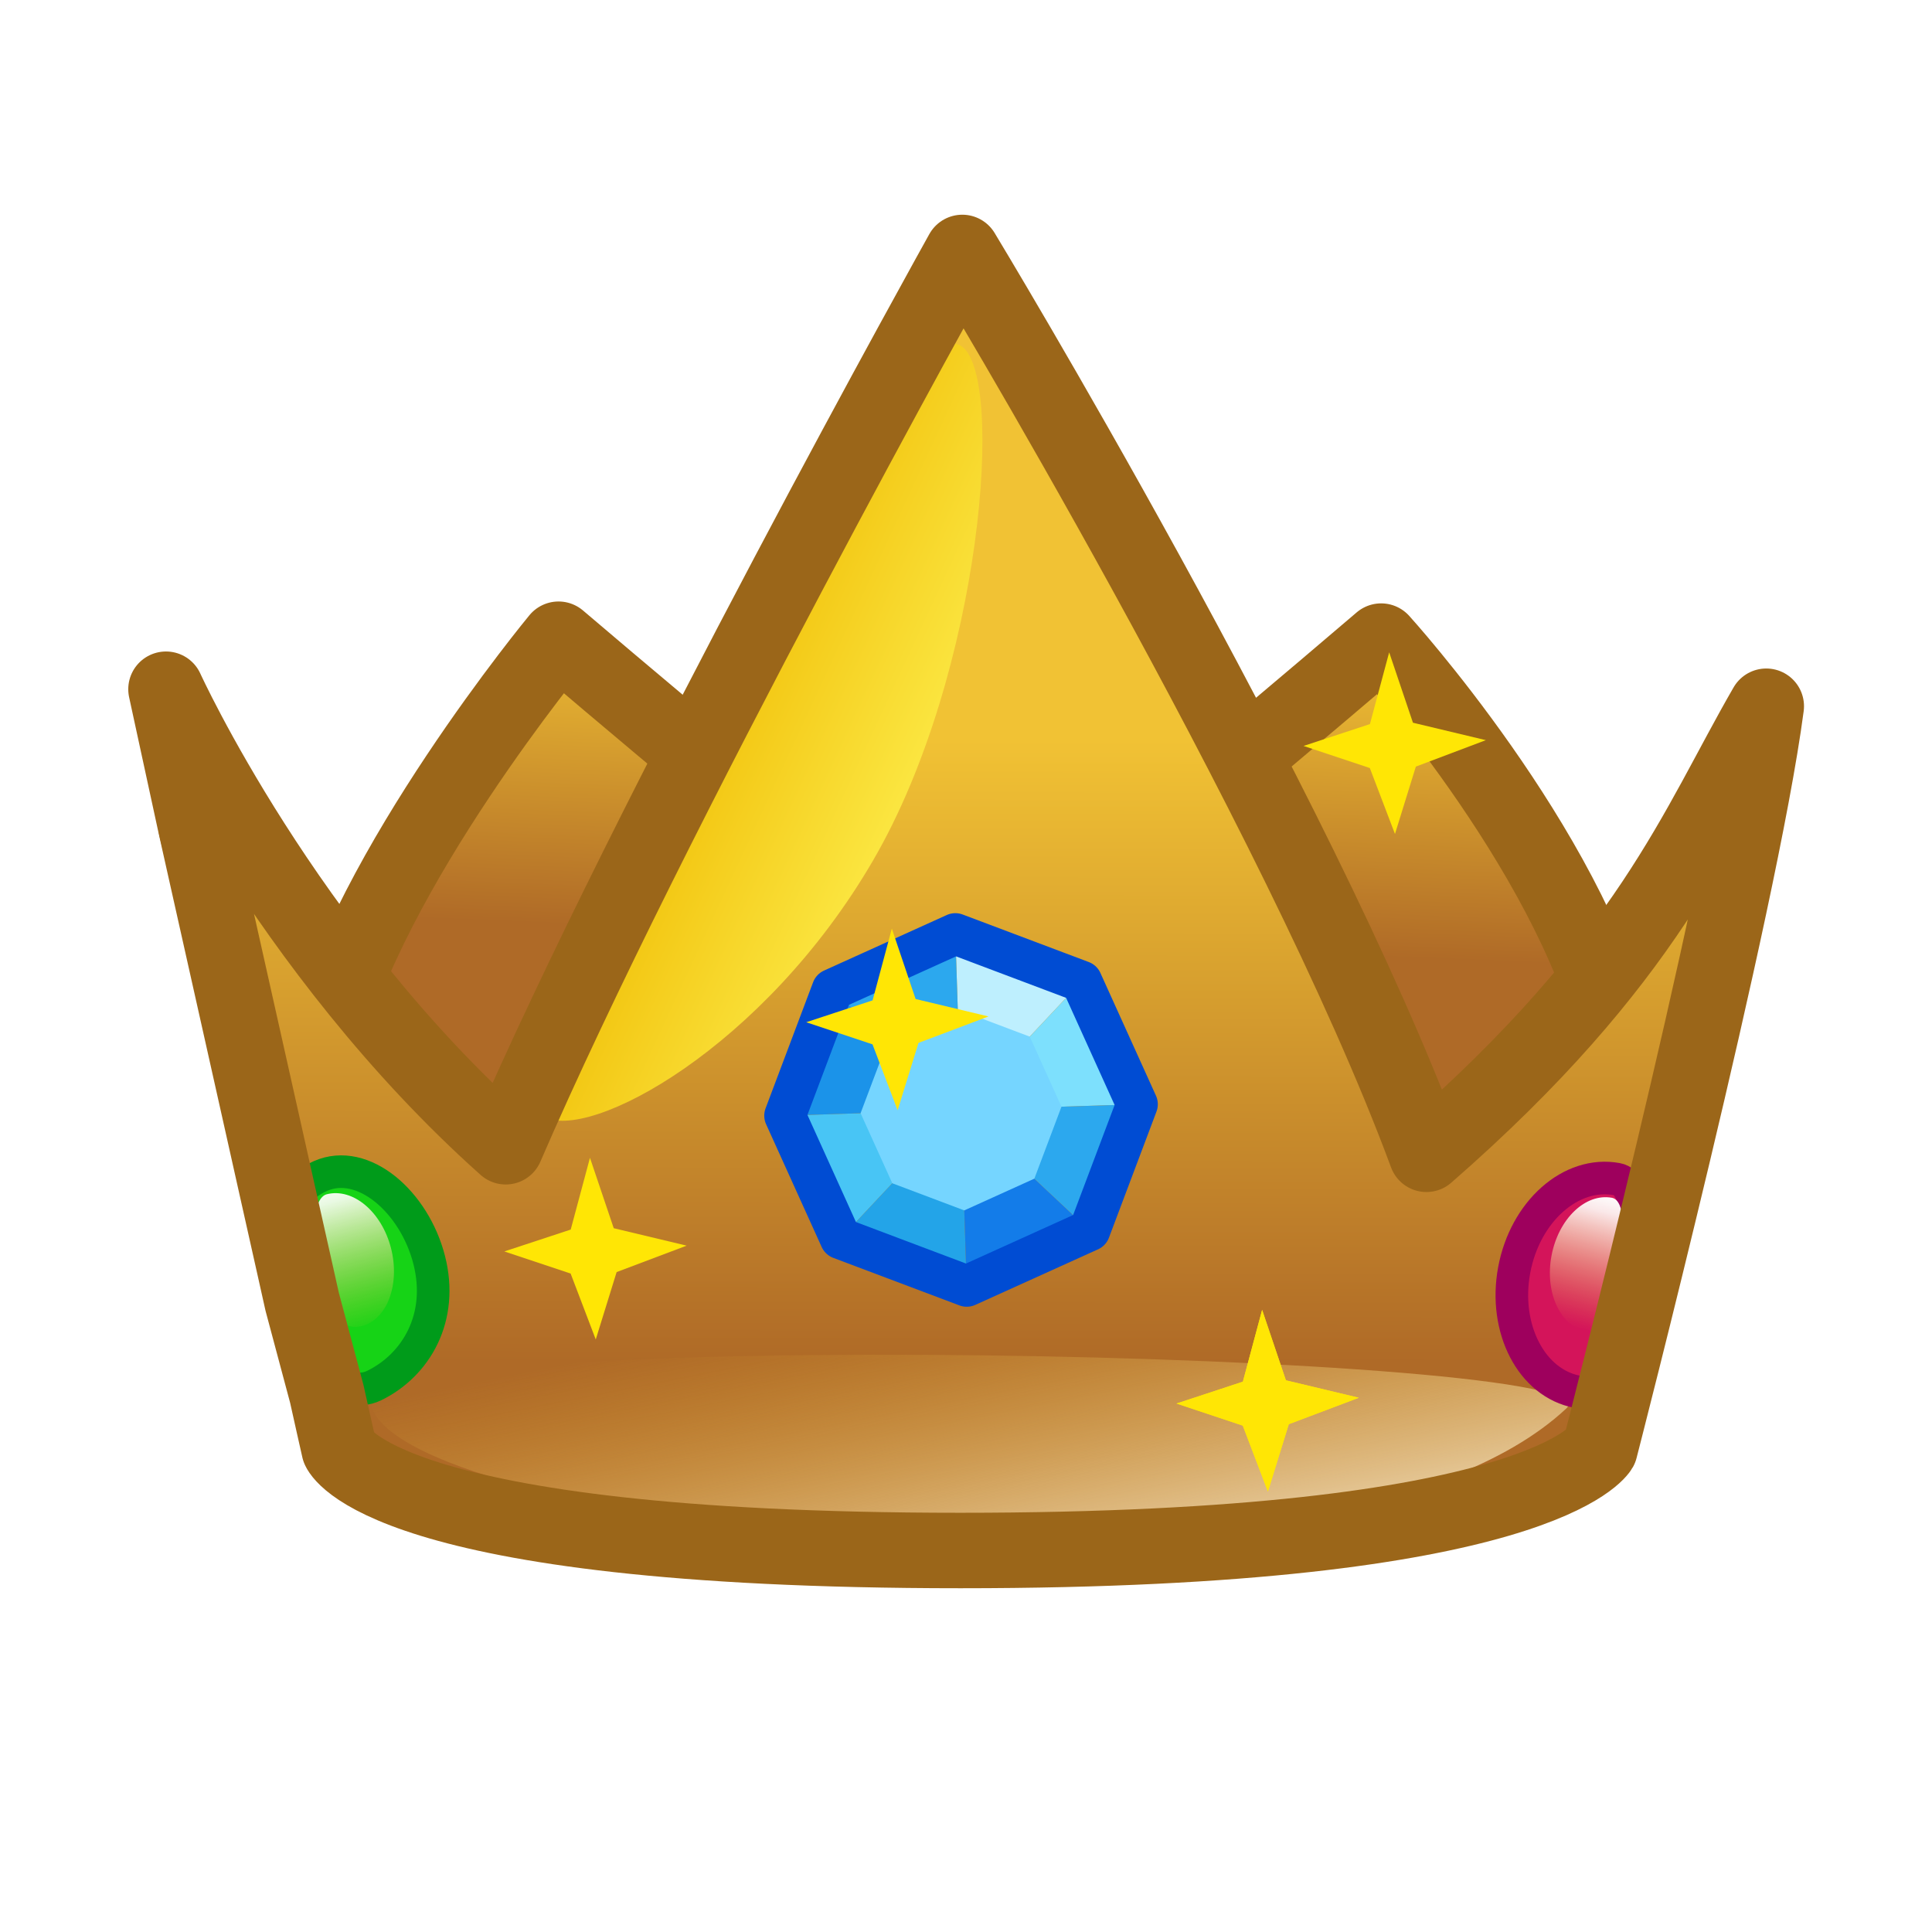
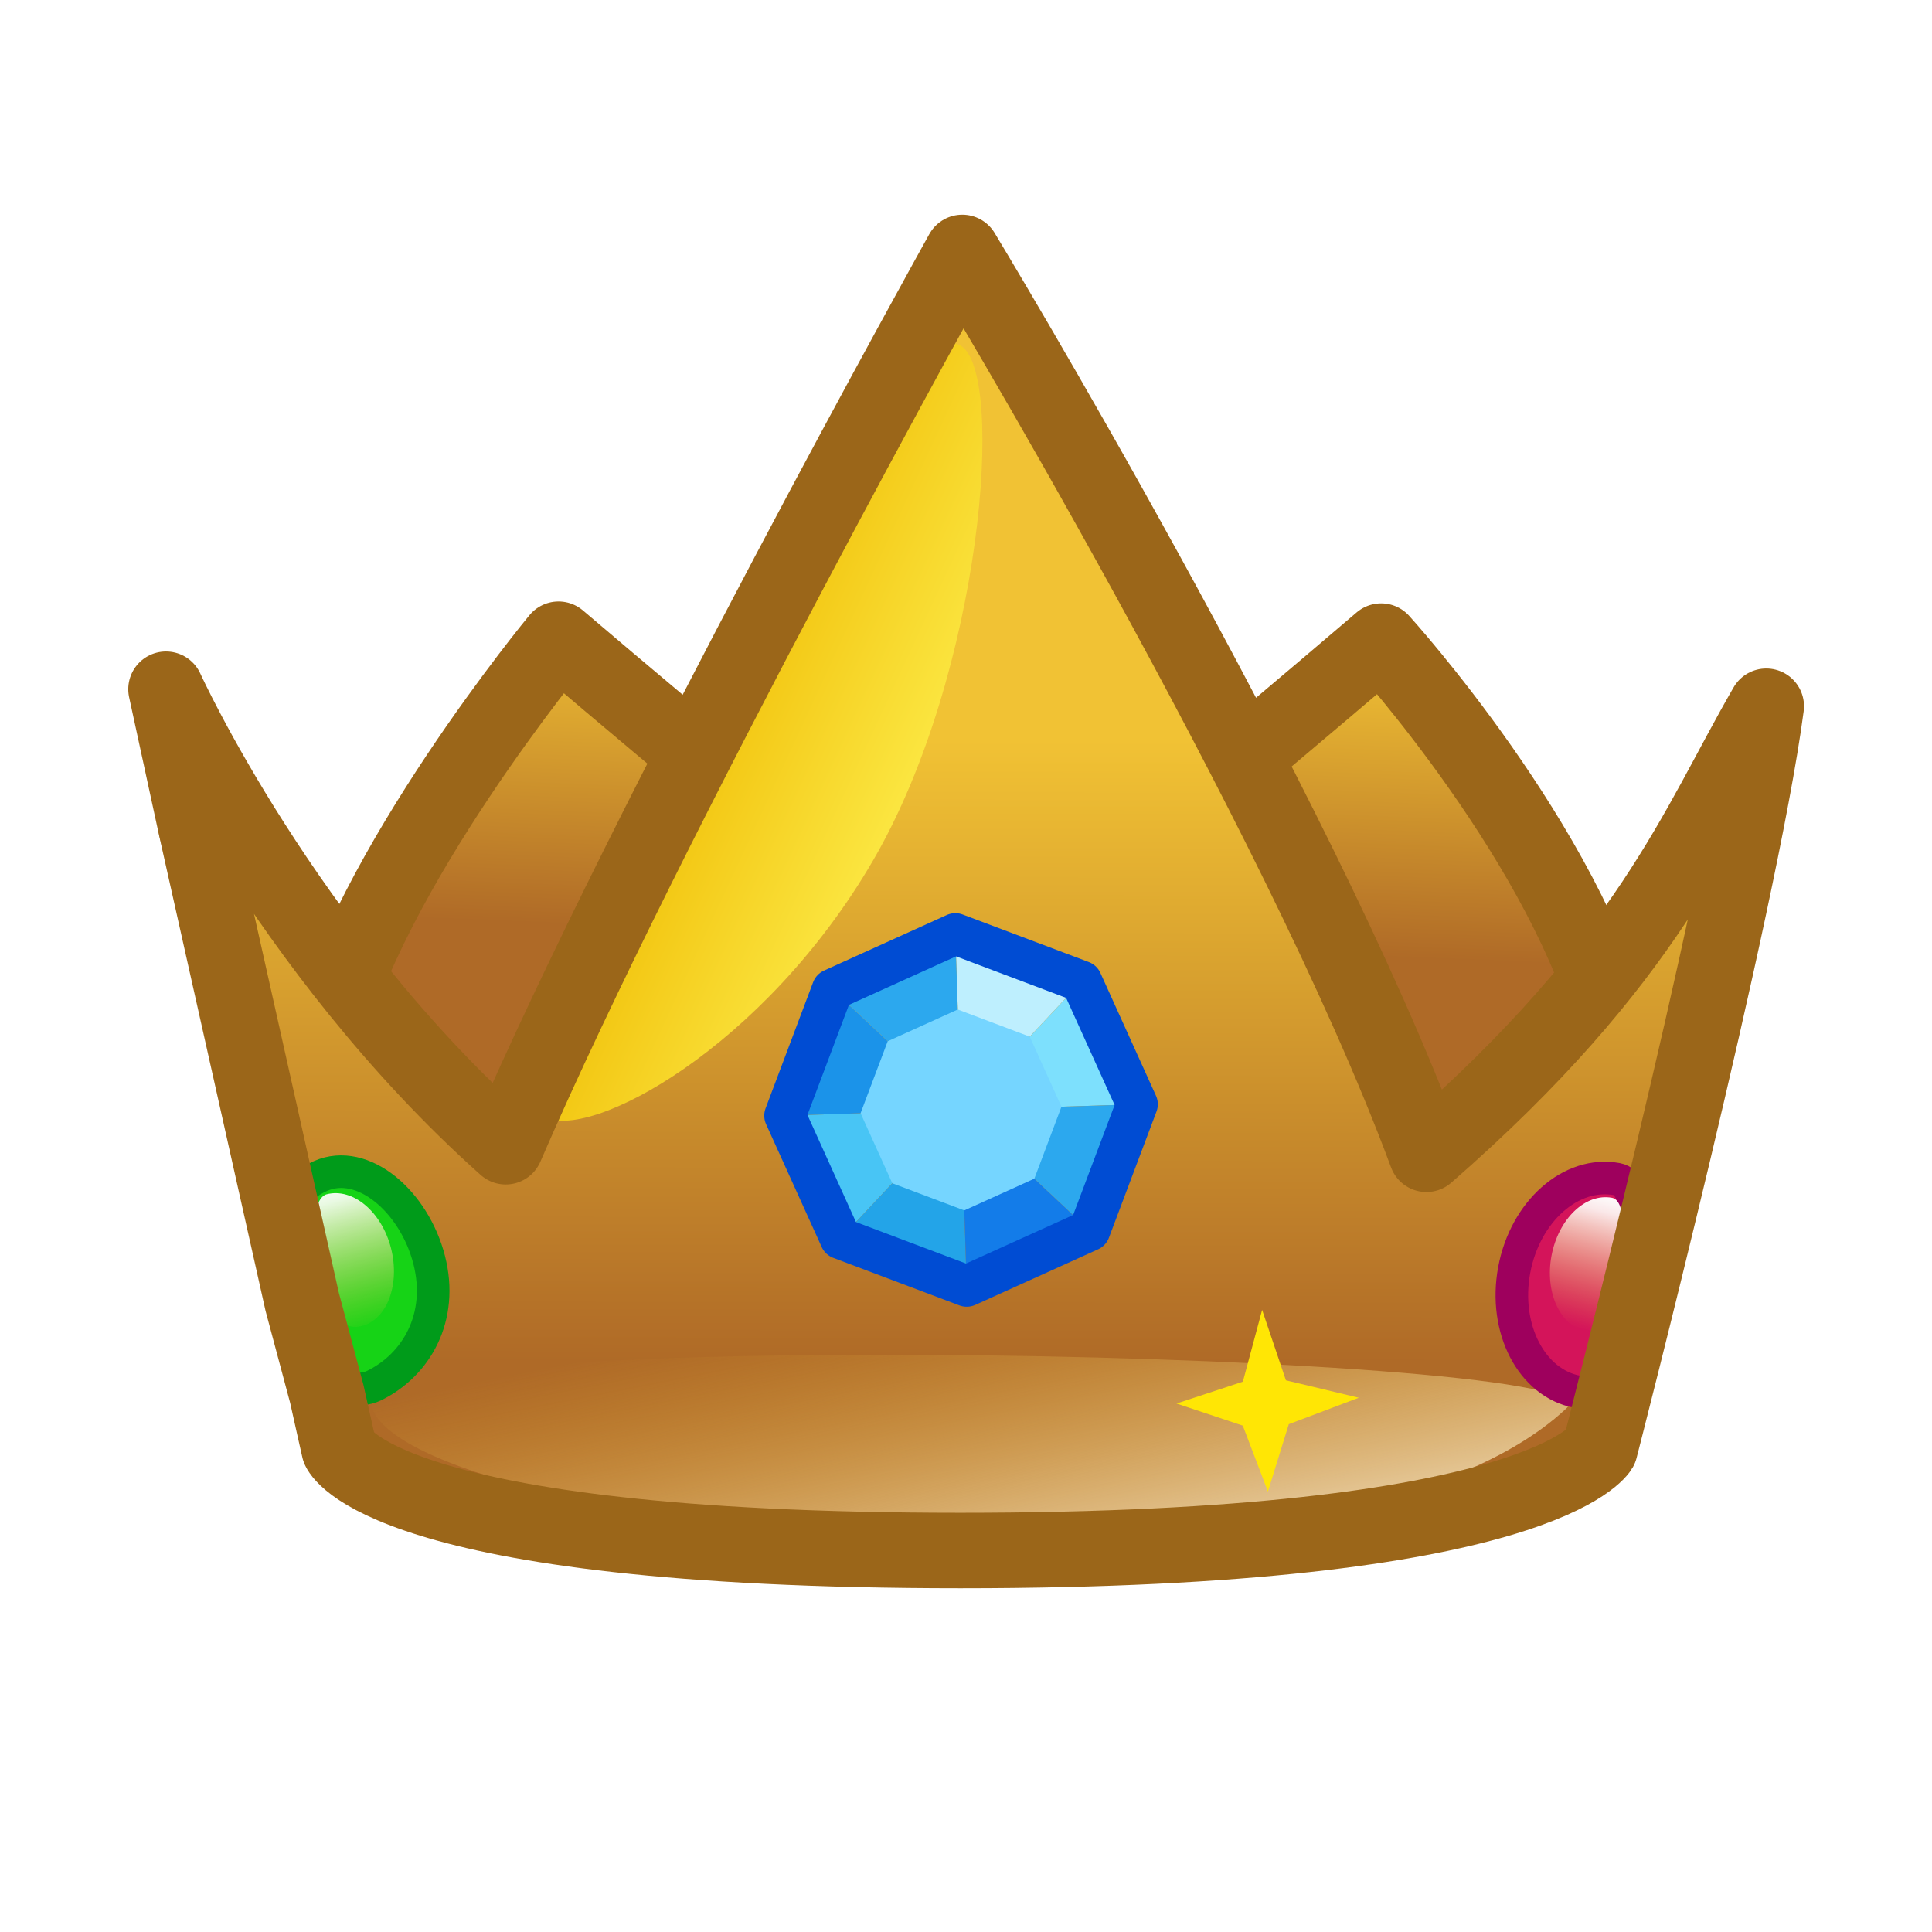
<svg xmlns="http://www.w3.org/2000/svg" viewBox="0 0 512 512" width="512" height="512">
  <defs>
    <linearGradient id="lg_1" gradientUnits="userSpaceOnUse" x1="-2" y1="-60" x2="-5.258" y2="21.203">
      <stop offset="0%" stop-color="#f1c234" stop-opacity="1" />
      <stop offset="50%" stop-color="#d0962d" stop-opacity="1" />
      <stop offset="100%" stop-color="#af6a27" stop-opacity="1" />
    </linearGradient>
    <linearGradient id="lg_2" gradientUnits="userSpaceOnUse" x1="4" y1="-32" x2="3.742" y2="133.203">
      <stop offset="0%" stop-color="#f1c234" stop-opacity="1" />
      <stop offset="50%" stop-color="#d0962d" stop-opacity="1" />
      <stop offset="100%" stop-color="#af6a27" stop-opacity="1" />
    </linearGradient>
    <linearGradient id="lg_3" gradientUnits="userSpaceOnUse" x1="27.309" y1="66.784" x2="4.446" y2="-49.105">
      <stop offset="5%" stop-color="#ffffff" stop-opacity="1" />
      <stop offset="51%" stop-color="#f8e09a" stop-opacity="0.5" />
      <stop offset="96%" stop-color="#f1c234" stop-opacity="0" />
    </linearGradient>
    <linearGradient id="lg_4" gradientUnits="userSpaceOnUse" x1="57.574" y1="32.762" x2="-27.768" y2="-6.745">
      <stop offset="0%" stop-color="#fff455" stop-opacity="1" />
      <stop offset="50%" stop-color="#f7d72b" stop-opacity="1" />
      <stop offset="100%" stop-color="#efba00" stop-opacity="1" />
    </linearGradient>
    <linearGradient id="lg_5" gradientUnits="userSpaceOnUse" x1="7.756" y1="-20.683" x2="-2.837" y2="18.433">
      <stop offset="5%" stop-color="#ffffff" stop-opacity="1" />
      <stop offset="12%" stop-color="#fefefb" stop-opacity="0.955" />
      <stop offset="18%" stop-color="#fefdf7" stop-opacity="0.909" />
      <stop offset="57%" stop-color="#f8df95" stop-opacity="0.455" />
      <stop offset="96%" stop-color="#f1c234" stop-opacity="0" />
    </linearGradient>
    <linearGradient id="lg_6" gradientUnits="userSpaceOnUse" x1="-7.728" y1="-23.592" x2="4.54" y2="21.275">
      <stop offset="5%" stop-color="#ffffff" stop-opacity="1" />
      <stop offset="12%" stop-color="#fefefb" stop-opacity="0.955" />
      <stop offset="18%" stop-color="#fefdf7" stop-opacity="0.909" />
      <stop offset="57%" stop-color="#f8df95" stop-opacity="0.455" />
      <stop offset="96%" stop-color="#f1c234" stop-opacity="0" />
    </linearGradient>
  </defs>
  <g transform="translate(252.95, 269.20) scale(1.000, 1.000) translate(-60, -60)">
    <g transform="translate(63.07, 18.70) scale(1.000, 1.000) translate(0.00, 0.00)">
      <g transform="translate(0, 0) rotate(0) scale(1, 1) translate(0, 0)">
-         <path d="M -108.00 -58.50 C -108.00 -58.50, -158.50 2.50, -170.00 49.50 C -195.50 20.50, -204.00 -8.50, -204.00 -8.50 L -165.00 150.00 L 168.50 150.00 L 172.49 133.24 L 173.42 129.30 L 174.33 125.46 L 175.05 122.44 L 175.96 118.61 L 177.43 112.44 L 179.84 102.32 L 186.24 75.38 L 197.65 27.40 L 199.25 20.66 L 205.00 -3.50 C 205.00 -3.50, 190.50 30.50, 172.00 46.50 C 159.50 -3.50, 110.00 -58.00, 110.00 -58.00 C 110.00 -58.00, 16.50 22.00, 1.50 30.50 C -26.00 11.50, -108.00 -58.50, -108.00 -58.50 Z" fill="url(#lg_1)" fill-opacity="1" stroke="#9b6619" stroke-width="20" stroke-linecap="round" stroke-linejoin="round" />
+         <path d="M -108.00 -58.50 C -108.00 -58.50, -158.50 2.50, -170.00 49.50 C -195.50 20.50, -204.00 -8.50, -204.00 -8.50 L -165.00 150.00 L 168.50 150.00 L 172.49 133.24 L 173.42 129.30 L 174.33 125.46 L 175.05 122.44 L 175.96 118.61 L 177.43 112.44 L 179.84 102.32 L 186.24 75.38 L 197.65 27.40 L 199.25 20.66 L 205.00 -3.50 C 205.00 -3.50, 190.50 30.50, 172.00 46.50 C 159.50 -3.50, 110.00 -58.00, 110.00 -58.00 C 110.00 -58.00, 16.50 22.00, 1.50 30.50 C -26.00 11.50, -108.00 -58.50, -108.00 -58.50 Z" fill="url(#lg_1)" fill-opacity="1" stroke="#9b6619" stroke-opacity="1" stroke-width="20" stroke-linecap="round" stroke-linejoin="round" />
      </g>
    </g>
    <g transform="translate(63.07, 18.70) scale(1.000, 1.000) translate(0.00, 0.00)">
      <g transform="translate(0, 0) rotate(0) scale(1, 1) translate(0, 0)">
-         <path d="M -1.00 -161.00 C -1.00 -161.00, -84.00 -12.00, -122.00 76.00 C -180.00 22.00, -212.00 -44.00, -212.00 -44.00 L -204.22 -9.24 L -201.37 3.50 L -195.97 27.61 L -191.99 45.38 L -186.47 70.03 L -183.12 85.01 L -177.84 108.57 L -175.94 117.08 L -170.27 142.40 L -168.44 150.56 L -167.00 157.00 C -167.00 157.00, -155.50 183.00, -1.50 183.00 C 152.50 183.00, 168.00 156.00, 168.00 156.00 C 168.00 156.00, 205.50 9.50, 212.50 -43.50 C 194.00 -11.50, 181.00 26.50, 122.00 78.00 C 88.00 -14.00, -1.00 -161.00, -1.00 -161.00 Z" fill="url(#lg_2)" fill-opacity="1" stroke="none" stroke-width="0" stroke-linecap="round" stroke-linejoin="round" />
+         <path d="M -1.00 -161.00 C -1.00 -161.00, -84.00 -12.00, -122.00 76.00 C -180.00 22.00, -212.00 -44.00, -212.00 -44.00 L -204.22 -9.24 L -201.37 3.50 L -195.97 27.61 L -191.99 45.38 L -186.47 70.03 L -183.12 85.01 L -177.84 108.57 L -175.94 117.08 L -170.27 142.40 L -168.44 150.56 L -167.00 157.00 C -167.00 157.00, -155.50 183.00, -1.50 183.00 C 152.50 183.00, 168.00 156.00, 168.00 156.00 C 168.00 156.00, 205.50 9.50, 212.50 -43.50 C 194.00 -11.50, 181.00 26.50, 122.00 78.00 C 88.00 -14.00, -1.00 -161.00, -1.00 -161.00 Z" fill="url(#lg_2)" fill-opacity="1" stroke="none" stroke-opacity="1" stroke-width="0" stroke-linecap="round" stroke-linejoin="round" />
      </g>
    </g>
    <g transform="translate(62.10, 171.03) scale(1.000, 1.000) translate(0.00, 0.00)">
      <g transform="translate(2, 3.5) rotate(0) scale(1, 1) translate(0, 0)">
-         <path d="M 158.11 -10.54 C 173.85 -25.31, -164.96 -32.99, -158.55 -10.98 C -149.09 21.51, 94.18 49.48, 158.11 -10.54 Z" fill="url(#lg_3)" fill-opacity="1" stroke="none" stroke-width="0" stroke-linecap="round" stroke-linejoin="round" />
+         <path d="M 158.11 -10.54 C 173.85 -25.31, -164.96 -32.99, -158.55 -10.98 C -149.09 21.51, 94.18 49.48, 158.11 -10.54 Z" fill="url(#lg_3)" fill-opacity="1" stroke="none" stroke-opacity="1" stroke-width="0" stroke-linecap="round" stroke-linejoin="round" />
      </g>
    </g>
    <g transform="translate(61.73, 84.95) scale(1.000, 1.000) translate(-265.17, -339.65)">
      <g transform="translate(265.173, 339.648) rotate(0) scale(1, 1) translate(0, 0)">
-         <path d="M 0.00 0.00 L 0.00 0.00 L 0.00 0.00 L 0.00 0.00 Z" fill="#aae0f8" fill-opacity="1" stroke="none" stroke-width="0" stroke-linecap="round" stroke-linejoin="round" />
+         <path d="M 0.00 0.00 L 0.00 0.00 L 0.00 0.00 L 0.00 0.00 Z" fill="#aae0f8" fill-opacity="1" stroke="none" stroke-opacity="1" stroke-width="0" stroke-linecap="round" stroke-linejoin="round" />
      </g>
      <g transform="translate(241.849, 356.673) rotate(0) scale(1, 1) translate(0, 0)">
-         <path d="M 23.32 -17.02 L -8.59 17.02 L -23.32 -15.51 L -23.32 -15.52 L 23.32 -17.02 L 23.32 -17.02 Z" fill="#48c5f5" fill-opacity="1" stroke="none" stroke-width="0" stroke-linecap="round" stroke-linejoin="round" />
+         <path d="M 23.32 -17.02 L -8.59 17.02 L -23.32 -15.51 L -23.32 -15.52 L 23.32 -17.02 L 23.32 -17.02 Z" fill="#48c5f5" fill-opacity="1" stroke="none" stroke-opacity="1" stroke-width="0" stroke-linecap="round" stroke-linejoin="round" />
      </g>
      <g transform="translate(265.173, 339.648) rotate(0) scale(1, 1) translate(0, 0)">
-         <path d="M 0.00 0.00 L 0.00 0.00 L 0.00 0.00 L 0.00 0.00 L 0.00 0.00 Z" fill="#aae0f8" fill-opacity="1" stroke="none" stroke-width="0" stroke-linecap="round" stroke-linejoin="round" />
+         <path d="M 0.00 0.00 L 0.00 0.00 L 0.00 0.00 L 0.00 0.00 L 0.00 0.00 Z" fill="#aae0f8" fill-opacity="1" stroke="none" stroke-opacity="1" stroke-width="0" stroke-linecap="round" stroke-linejoin="round" />
      </g>
      <g transform="translate(241.85, 324.443) rotate(0) scale(1, 1) translate(0, 0)">
-         <path d="M 23.32 15.21 L -23.32 16.71 L -10.73 -16.71 L -10.73 -16.71 L 23.32 15.21 L 23.32 15.21 Z" fill="#1b93e9" fill-opacity="1" stroke="none" stroke-width="0" stroke-linecap="round" stroke-linejoin="round" />
+         <path d="M 23.32 15.21 L -23.32 16.71 L -10.73 -16.71 L -10.73 -16.71 L 23.32 15.21 L 23.32 15.21 Z" fill="#1b93e9" fill-opacity="1" stroke="none" stroke-opacity="1" stroke-width="0" stroke-linecap="round" stroke-linejoin="round" />
      </g>
      <g transform="translate(265.173, 339.648) rotate(0) scale(1, 1) translate(0, 0)">
-         <path d="M 0.00 0.00 L 0.00 0.00 L 0.00 0.00 L 0.00 0.00 Z" fill="#aae0f8" fill-opacity="1" stroke="none" stroke-width="0" stroke-linecap="round" stroke-linejoin="round" />
+         <path d="M 0.00 0.00 L 0.00 0.00 L 0.00 0.00 L 0.00 0.00 Z" fill="#aae0f8" fill-opacity="1" stroke="none" stroke-opacity="1" stroke-width="0" stroke-linecap="round" stroke-linejoin="round" />
      </g>
      <g transform="translate(280.378, 316.325) rotate(0) scale(1, 1) translate(0, 0)">
-         <path d="M -15.21 23.32 L -16.71 -23.32 L 16.71 -10.73 L 16.71 -10.73 L -15.21 23.32 L -15.21 23.32 Z" fill="#beeffe" fill-opacity="1" stroke="none" stroke-width="0" stroke-linecap="round" stroke-linejoin="round" />
+         <path d="M -15.21 23.32 L -16.71 -23.32 L 16.71 -10.73 L 16.71 -10.73 L -15.21 23.32 L -15.21 23.32 Z" fill="#beeffe" fill-opacity="1" stroke="none" stroke-opacity="1" stroke-width="0" stroke-linecap="round" stroke-linejoin="round" />
      </g>
      <g transform="translate(249.967, 362.971) rotate(0) scale(1, 1) translate(0, 0)">
-         <path d="M -16.71 10.73 L 15.21 -23.32 L 16.71 23.32 L -16.71 10.73 L -16.71 10.73 Z" fill="#23a4e8" fill-opacity="1" stroke="none" stroke-width="0" stroke-linecap="round" stroke-linejoin="round" />
+         <path d="M -16.71 10.73 L 15.21 -23.32 L 16.71 23.32 L -16.71 10.73 L -16.71 10.73 Z" fill="#23a4e8" fill-opacity="1" stroke="none" stroke-opacity="1" stroke-width="0" stroke-linecap="round" stroke-linejoin="round" />
      </g>
      <g transform="translate(248.148, 316.325) rotate(0) scale(1, 1) translate(0, 0)">
-         <path d="M -17.02 -8.59 L 15.51 -23.32 L 15.52 -23.32 L 17.02 23.32 L -17.02 -8.59 Z" fill="#2ca8ee" fill-opacity="1" stroke="none" stroke-width="0" stroke-linecap="round" stroke-linejoin="round" />
+         <path d="M -17.02 -8.59 L 15.51 -23.32 L 15.52 -23.32 L 17.02 23.32 L -17.02 -8.59 Z" fill="#2ca8ee" fill-opacity="1" stroke="none" stroke-opacity="1" stroke-width="0" stroke-linecap="round" stroke-linejoin="round" />
      </g>
      <g transform="translate(282.198, 362.972) rotate(0) scale(1, 1) translate(0, 0)">
-         <path d="M -17.02 -23.32 L -17.02 -23.32 L 17.02 8.59 L -15.51 23.32 L -15.52 23.32 L -17.02 -23.32 L -17.02 -23.32 Z" fill="#137ce9" fill-opacity="1" stroke="none" stroke-width="0" stroke-linecap="round" stroke-linejoin="round" />
+         <path d="M -17.02 -23.32 L -17.02 -23.32 L 17.02 8.59 L -15.51 23.32 L -15.52 23.32 L -17.02 -23.32 L -17.02 -23.32 Z" fill="#137ce9" fill-opacity="1" stroke="none" stroke-opacity="1" stroke-width="0" stroke-linecap="round" stroke-linejoin="round" />
      </g>
      <g transform="translate(288.497, 322.623) rotate(0) scale(1, 1) translate(0, 0)">
-         <path d="M -23.32 17.02 L 8.60 -17.02 L 23.32 15.51 L 23.32 15.52 L -23.32 17.02 L -23.32 17.02 Z" fill="#7de0fd" fill-opacity="1" stroke="none" stroke-width="0" stroke-linecap="round" stroke-linejoin="round" />
+         <path d="M -23.32 17.02 L 8.60 -17.02 L 23.32 15.51 L 23.32 15.52 L -23.32 17.02 L -23.32 17.02 Z" fill="#7de0fd" fill-opacity="1" stroke="none" stroke-opacity="1" stroke-width="0" stroke-linecap="round" stroke-linejoin="round" />
      </g>
      <g transform="translate(288.496, 354.854) rotate(0) scale(1, 1) translate(0, 0)">
-         <path d="M 23.32 -16.71 L 10.73 16.71 L 10.73 16.71 L -23.32 -15.21 L 23.32 -16.71 Z" fill="#2ca8ee" fill-opacity="1" stroke="none" stroke-width="0" stroke-linecap="round" stroke-linejoin="round" />
+         <path d="M 23.32 -16.71 L 10.73 16.71 L 10.73 16.71 L -23.32 -15.21 L 23.32 -16.71 Z" fill="#2ca8ee" fill-opacity="1" stroke="none" stroke-opacity="1" stroke-width="0" stroke-linecap="round" stroke-linejoin="round" />
      </g>
      <g transform="translate(265.173, 339.648) rotate(0) scale(1, 1) translate(0, 0)">
-         <path d="M 19.43 18.21 L 26.62 -0.86 L 18.21 -19.43 L -0.86 -26.62 L -19.43 -18.21 L -26.62 0.86 L -18.21 19.43 L 0.86 26.62 L 19.43 18.21 Z" fill="#75d5ff" fill-opacity="1" stroke="none" stroke-width="0" stroke-linecap="round" stroke-linejoin="round" />
+         <path d="M 19.43 18.21 L 26.62 -0.86 L 18.21 -19.43 L -0.86 -26.62 L -19.43 -18.21 L -26.62 0.86 L -18.21 19.43 L 0.86 26.62 L 19.43 18.21 Z" fill="#75d5ff" fill-opacity="1" stroke="none" stroke-opacity="1" stroke-width="0" stroke-linecap="round" stroke-linejoin="round" />
      </g>
      <g transform="translate(265.173, 339.649) rotate(0) scale(1, 1) translate(0, 0)">
-         <path d="M 31.92 -34.05 L 31.92 -34.05 L -1.51 -46.65 L -1.51 -46.65 L -34.05 -31.92 L -34.05 -31.92 L -46.65 1.51 L -46.65 1.51 L -31.92 34.05 L -31.92 34.05 L 1.51 46.65 L 1.51 46.65 L 34.05 31.92 L 34.05 31.92 L 46.65 -1.51 L 46.65 -1.51 L 31.92 -34.05 Z" fill="none" fill-opacity="1" stroke="#004cd3" stroke-width="11" stroke-linecap="round" stroke-linejoin="round" />
+         <path d="M 31.92 -34.05 L 31.92 -34.05 L -1.51 -46.65 L -1.51 -46.65 L -34.05 -31.92 L -34.05 -31.92 L -46.65 1.51 L -46.65 1.51 L -31.92 34.05 L -31.92 34.05 L 1.51 46.65 L 1.51 46.65 L 34.05 31.92 L 34.05 31.92 L 46.65 -1.51 L 46.65 -1.51 L 31.92 -34.05 Z" fill="none" fill-opacity="1" stroke="#004cd3" stroke-opacity="1" stroke-width="11" stroke-linecap="round" stroke-linejoin="round" />
      </g>
    </g>
    <g transform="translate(7.69, -15.15) scale(1.000, 1.000) translate(0.00, 0.00)">
      <g transform="translate(0, 0) rotate(0) scale(1, 1) translate(0, 0)">
-         <path d="M 53.92 -102.47 C 66.00 -95.44, 59.61 -15.67, 30.75 33.95 C 1.89 83.58, -44.68 108.83, -56.76 101.81 C -68.84 94.78, -41.86 58.14, -12.99 8.51 C 15.87 -41.11, 41.84 -109.49, 53.92 -102.47 Z" fill="url(#lg_4)" fill-opacity="1" stroke="none" stroke-width="0" stroke-linecap="round" stroke-linejoin="round" />
+         <path d="M 53.92 -102.47 C 66.00 -95.44, 59.61 -15.67, 30.75 33.95 C 1.89 83.58, -44.68 108.83, -56.76 101.81 C -68.84 94.78, -41.86 58.14, -12.99 8.51 C 15.87 -41.11, 41.84 -109.49, 53.92 -102.47 Z" fill="url(#lg_4)" fill-opacity="1" stroke="none" stroke-opacity="1" stroke-width="0" stroke-linecap="round" stroke-linejoin="round" />
      </g>
    </g>
    <g transform="translate(224.34, 131.35) scale(1.000, 1.000) translate(-420.29, -366.05)">
      <g transform="translate(420.285, 366.047) rotate(0) scale(1, 1) translate(0, 0)">
-         <path d="M 0.76 28.30 C -11.39 26.04, -18.90 11.60, -16.01 -3.97 C -13.12 -19.53, -0.93 -30.32, 11.22 -28.06 C 23.38 -25.81, 12.91 30.55, 0.76 28.30 Z" fill="#d4145a" fill-opacity="1" stroke="#9e005d" stroke-width="8.638" stroke-linecap="round" stroke-linejoin="round" />
+         <path d="M 0.76 28.30 C -11.39 26.04, -18.90 11.60, -16.01 -3.97 C -13.12 -19.53, -0.93 -30.32, 11.22 -28.06 C 23.38 -25.81, 12.91 30.55, 0.76 28.30 Z" fill="#d4145a" fill-opacity="1" stroke="#9e005d" stroke-opacity="1" stroke-width="8.638" stroke-linecap="round" stroke-linejoin="round" />
      </g>
      <g transform="translate(423.467, 360.626) rotate(0) scale(1, 1) translate(0, 0)">
-         <path d="M 0.13 17.82 C -6.90 16.51, -11.13 7.50, -9.31 -2.30 C -7.49 -12.11, -0.31 -19.00, 6.72 -17.70 C 13.76 -16.39, 7.17 19.13, 0.13 17.82 Z" fill="url(#lg_5)" fill-opacity="1" stroke="none" stroke-width="0" stroke-linecap="round" stroke-linejoin="round" />
+         <path d="M 0.13 17.82 C -6.90 16.51, -11.13 7.50, -9.31 -2.30 C -7.49 -12.11, -0.31 -19.00, 6.72 -17.70 C 13.76 -16.39, 7.17 19.13, 0.13 17.82 Z" fill="url(#lg_5)" fill-opacity="1" stroke="none" stroke-opacity="1" stroke-width="0" stroke-linecap="round" stroke-linejoin="round" />
      </g>
    </g>
    <g transform="translate(-95.31, 130.00) scale(1.000, 1.000) translate(-100.64, -364.70)">
      <g transform="translate(100.638, 364.696) rotate(0) scale(1, 1) translate(0, 0)">
-         <path d="M 1.54 27.98 C 12.64 22.55, 20.03 9.98, 16.09 -5.35 C 12.15 -20.68, -1.40 -32.52, -12.71 -27.54 C -37.39 -16.70, -15.76 36.43, 1.54 27.98 Z" fill="#16d316" fill-opacity="1" stroke="#009b1a" stroke-width="8.638" stroke-linecap="round" stroke-linejoin="round" />
+         <path d="M 1.54 27.98 C 12.64 22.55, 20.03 9.98, 16.09 -5.35 C 12.15 -20.68, -1.40 -32.52, -12.71 -27.54 C -37.39 -16.70, -15.76 36.43, 1.54 27.98 Z" fill="#16d316" fill-opacity="1" stroke="#009b1a" stroke-opacity="1" stroke-width="8.638" stroke-linecap="round" stroke-linejoin="round" />
      </g>
      <g transform="translate(97.237, 359.375) rotate(0) scale(1, 1) translate(0, 0)">
-         <path d="M 1.32 17.61 C 8.31 16.10, 11.86 6.56, 9.38 -3.11 C 6.90 -12.77, -0.73 -19.16, -7.66 -17.38 C -14.59 -15.60, -11.49 20.38, 1.32 17.61 Z" fill="url(#lg_6)" fill-opacity="1" stroke="none" stroke-width="0" stroke-linecap="round" stroke-linejoin="round" />
+         <path d="M 1.32 17.61 C 8.31 16.10, 11.86 6.56, 9.38 -3.11 C 6.90 -12.77, -0.73 -19.16, -7.66 -17.38 C -14.59 -15.60, -11.49 20.38, 1.32 17.61 Z" fill="url(#lg_6)" fill-opacity="1" stroke="none" stroke-opacity="1" stroke-width="0" stroke-linecap="round" stroke-linejoin="round" />
      </g>
    </g>
    <g transform="translate(63.07, 18.70) scale(1.000, 1.000) translate(0.00, 0.00)">
      <g transform="translate(0, 0) rotate(0) scale(1, 1) translate(0, 0)">
-         <path d="M -1.00 -161.00 C -1.00 -161.00, -84.00 -12.00, -122.00 76.00 C -180.68 23.63, -212.03 -45.25, -212.03 -45.25 L -204.22 -9.24 L -201.37 3.50 L -195.97 27.61 L -191.99 45.38 L -186.47 70.03 L -183.12 85.01 L -177.84 108.57 L -175.94 117.08 L -169.41 141.51 L -167.59 149.67 L -166.14 156.11 C -166.14 156.11, -155.50 183.00, -1.50 183.00 C 152.50 183.00, 168.00 156.00, 168.00 156.00 C 168.00 156.00, 205.06 12.26, 212.06 -40.74 C 193.56 -8.74, 181.00 26.50, 122.00 78.00 C 88.00 -14.00, -1.00 -161.00, -1.00 -161.00 Z" fill="none" fill-opacity="1" stroke="#9b6619" stroke-width="20" stroke-linecap="round" stroke-linejoin="round" />
-       </g>
-     </g>
-     <g transform="translate(176.66, -12.26) scale(1.200, 1.200) translate(0.00, 0.00)">
-       <g transform="translate(0, 0) rotate(0) scale(1, 1) translate(0, 0)">
-         <path d="M -1.22 -20.06 L 4.03 -4.51 L 20.13 -0.66 L 4.67 5.18 L 0.06 20.06 L -5.49 5.50 L -20.13 0.62 L -5.47 -4.21 L -1.22 -20.06 Z" fill="#ffe605" fill-opacity="1" stroke="none" stroke-width="0" stroke-linecap="round" stroke-linejoin="round" />
-       </g>
-     </g>
-     <g transform="translate(-35.14, 121.70) scale(1.200, 1.200) translate(0.00, 0.00)">
-       <g transform="translate(0, 0) rotate(0) scale(1, 1) translate(0, 0)">
-         <path d="M -1.22 -20.06 L 4.03 -4.51 L 20.13 -0.66 L 4.67 5.18 L 0.06 20.06 L -5.49 5.50 L -20.13 0.62 L -5.47 -4.21 L -1.22 -20.06 Z" fill="#ffe605" fill-opacity="1" stroke="none" stroke-width="0" stroke-linecap="round" stroke-linejoin="round" />
-       </g>
-     </g>
-     <g transform="translate(44.86, 60.96) scale(1.200, 1.200) translate(0.00, 0.00)">
-       <g transform="translate(0, 0) rotate(0) scale(1, 1) translate(0, 0)">
-         <path d="M -1.22 -20.06 L 4.03 -4.51 L 20.13 -0.66 L 4.67 5.18 L 0.06 20.06 L -5.49 5.50 L -20.13 0.62 L -5.47 -4.21 L -1.22 -20.06 Z" fill="#ffe605" fill-opacity="1" stroke="none" stroke-width="0" stroke-linecap="round" stroke-linejoin="round" />
+         <path d="M -1.00 -161.00 C -1.00 -161.00, -84.00 -12.00, -122.00 76.00 C -180.68 23.63, -212.03 -45.25, -212.03 -45.25 L -204.22 -9.24 L -201.37 3.50 L -195.97 27.61 L -191.99 45.38 L -186.47 70.03 L -183.12 85.01 L -177.84 108.57 L -175.94 117.08 L -169.41 141.51 L -167.59 149.67 L -166.14 156.11 C -166.14 156.11, -155.50 183.00, -1.50 183.00 C 152.50 183.00, 168.00 156.00, 168.00 156.00 C 168.00 156.00, 205.06 12.26, 212.06 -40.74 C 193.56 -8.74, 181.00 26.50, 122.00 78.00 C 88.00 -14.00, -1.00 -161.00, -1.00 -161.00 Z" fill="none" fill-opacity="1" stroke="#9b6619" stroke-opacity="1" stroke-width="20" stroke-linecap="round" stroke-linejoin="round" />
      </g>
    </g>
    <g transform="translate(142.99, 162.01) scale(1.200, 1.200) translate(0.00, 0.00)">
      <g transform="translate(0, 0) rotate(0) scale(1, 1) translate(0, 0)">
-         <path d="M -1.22 -20.06 L 4.03 -4.51 L 20.13 -0.66 L 4.67 5.18 L 0.06 20.06 L -5.49 5.50 L -20.13 0.62 L -5.47 -4.21 L -1.22 -20.06 Z" fill="#ffe605" fill-opacity="1" stroke="none" stroke-width="0" stroke-linecap="round" stroke-linejoin="round" />
-       </g>
-     </g>
-     <g transform="translate(142.99, 162.01) scale(1.200, 1.200) translate(0.00, 0.00)">
-       <g transform="translate(0, 0) rotate(0) scale(1, 1) translate(0, 0)">
-         <path d="M -1.22 -20.06 L 4.03 -4.51 L 20.13 -0.66 L 4.67 5.18 L 0.06 20.06 L -5.49 5.50 L -20.13 0.62 L -5.47 -4.21 L -1.22 -20.06 Z" fill="#ffe605" fill-opacity="1" stroke="none" stroke-width="0" stroke-linecap="round" stroke-linejoin="round" />
+         <path d="M -1.22 -20.06 L 4.03 -4.51 L 20.13 -0.66 L 4.67 5.18 L 0.06 20.06 L -5.49 5.50 L -20.13 0.62 L -5.47 -4.21 L -1.22 -20.06 Z" fill="#ffe605" fill-opacity="1" stroke="none" stroke-opacity="1" stroke-width="0" stroke-linecap="round" stroke-linejoin="round" />
      </g>
    </g>
  </g>
</svg>
